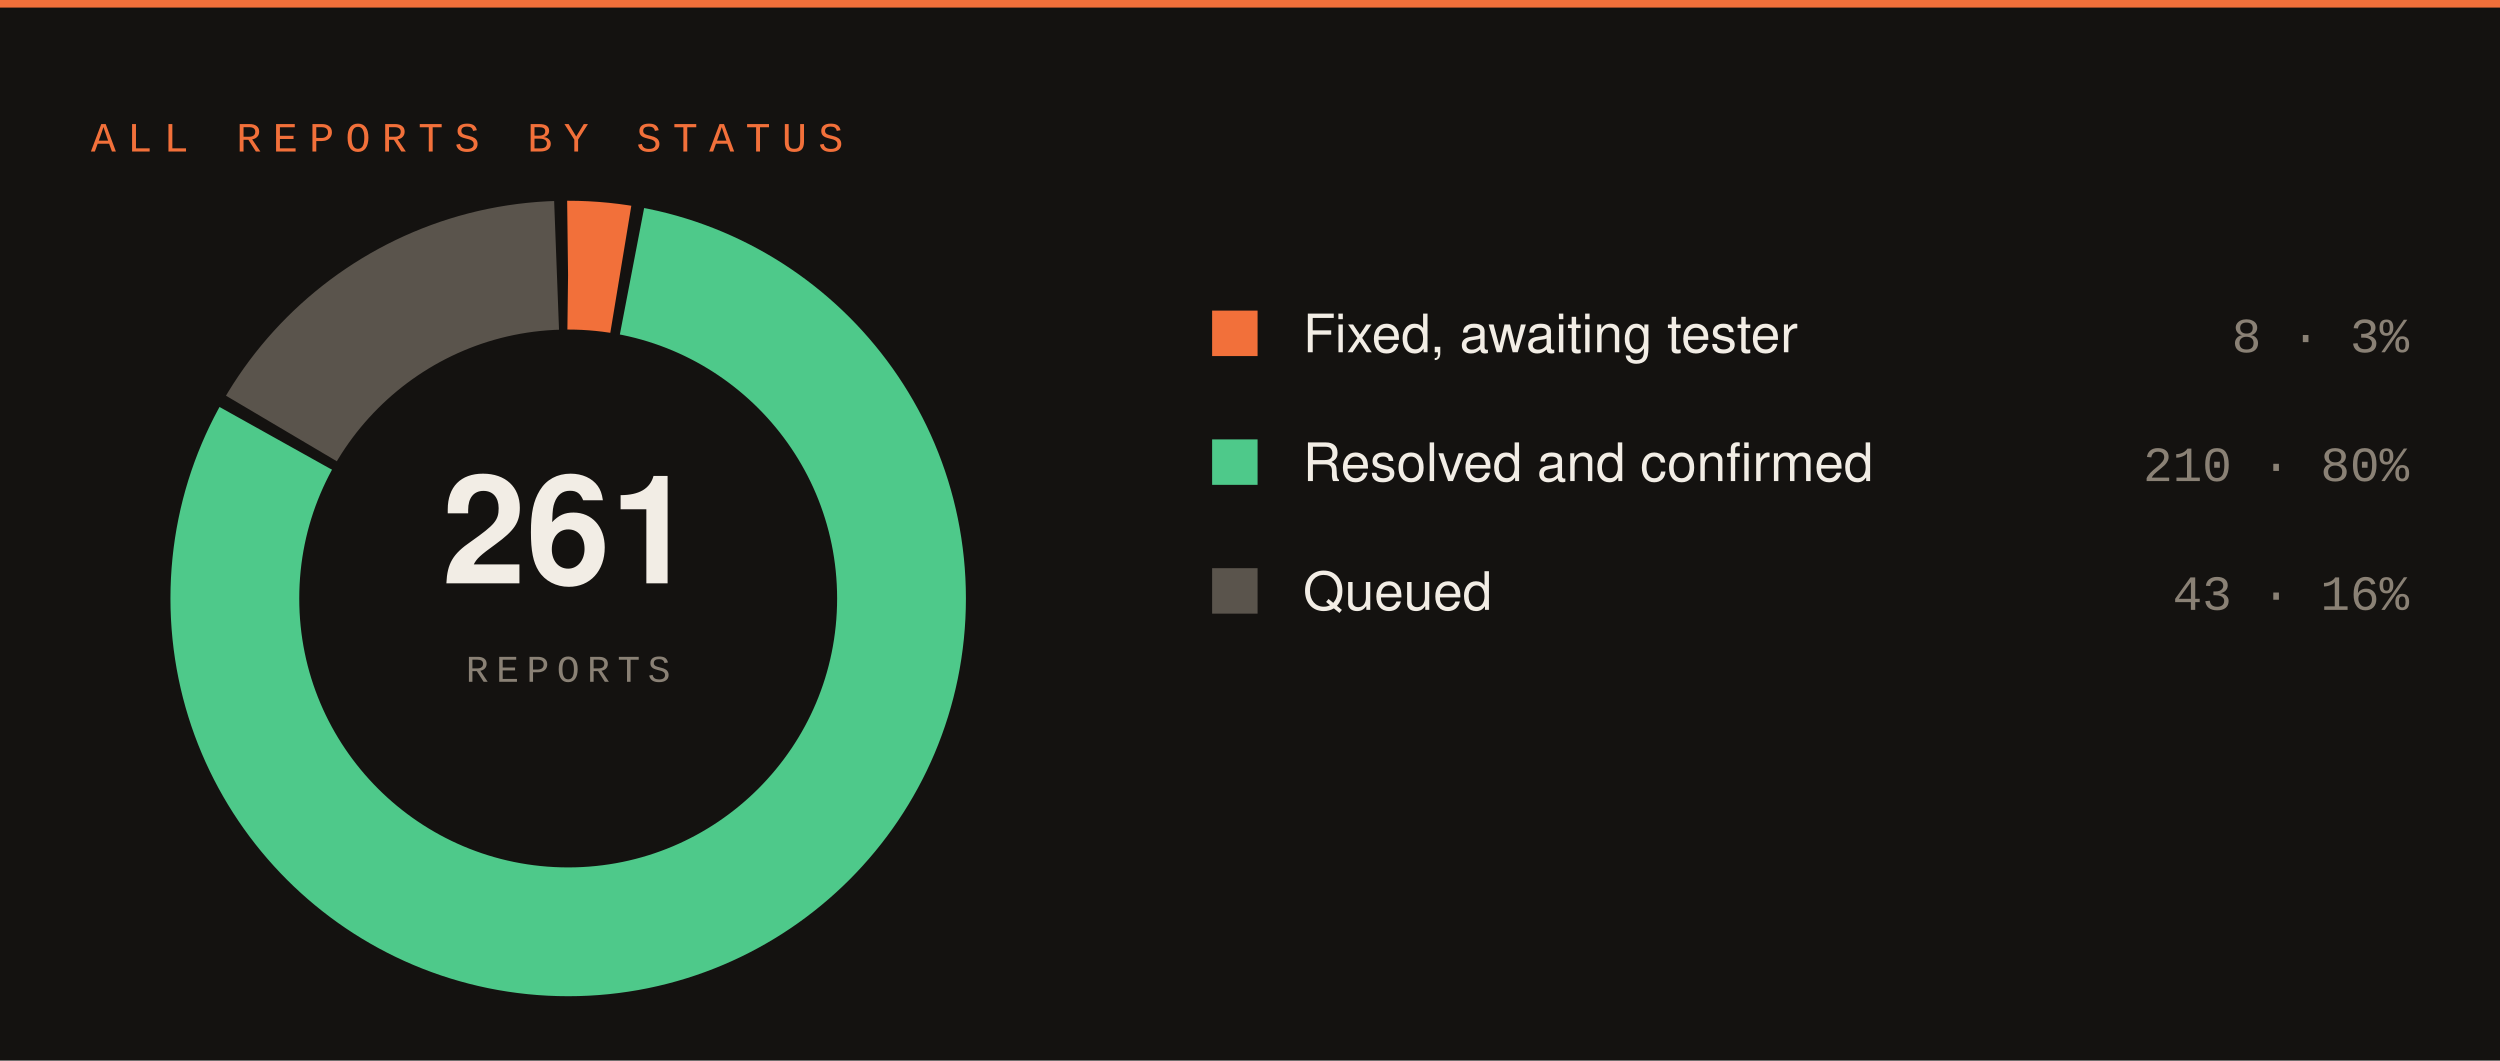
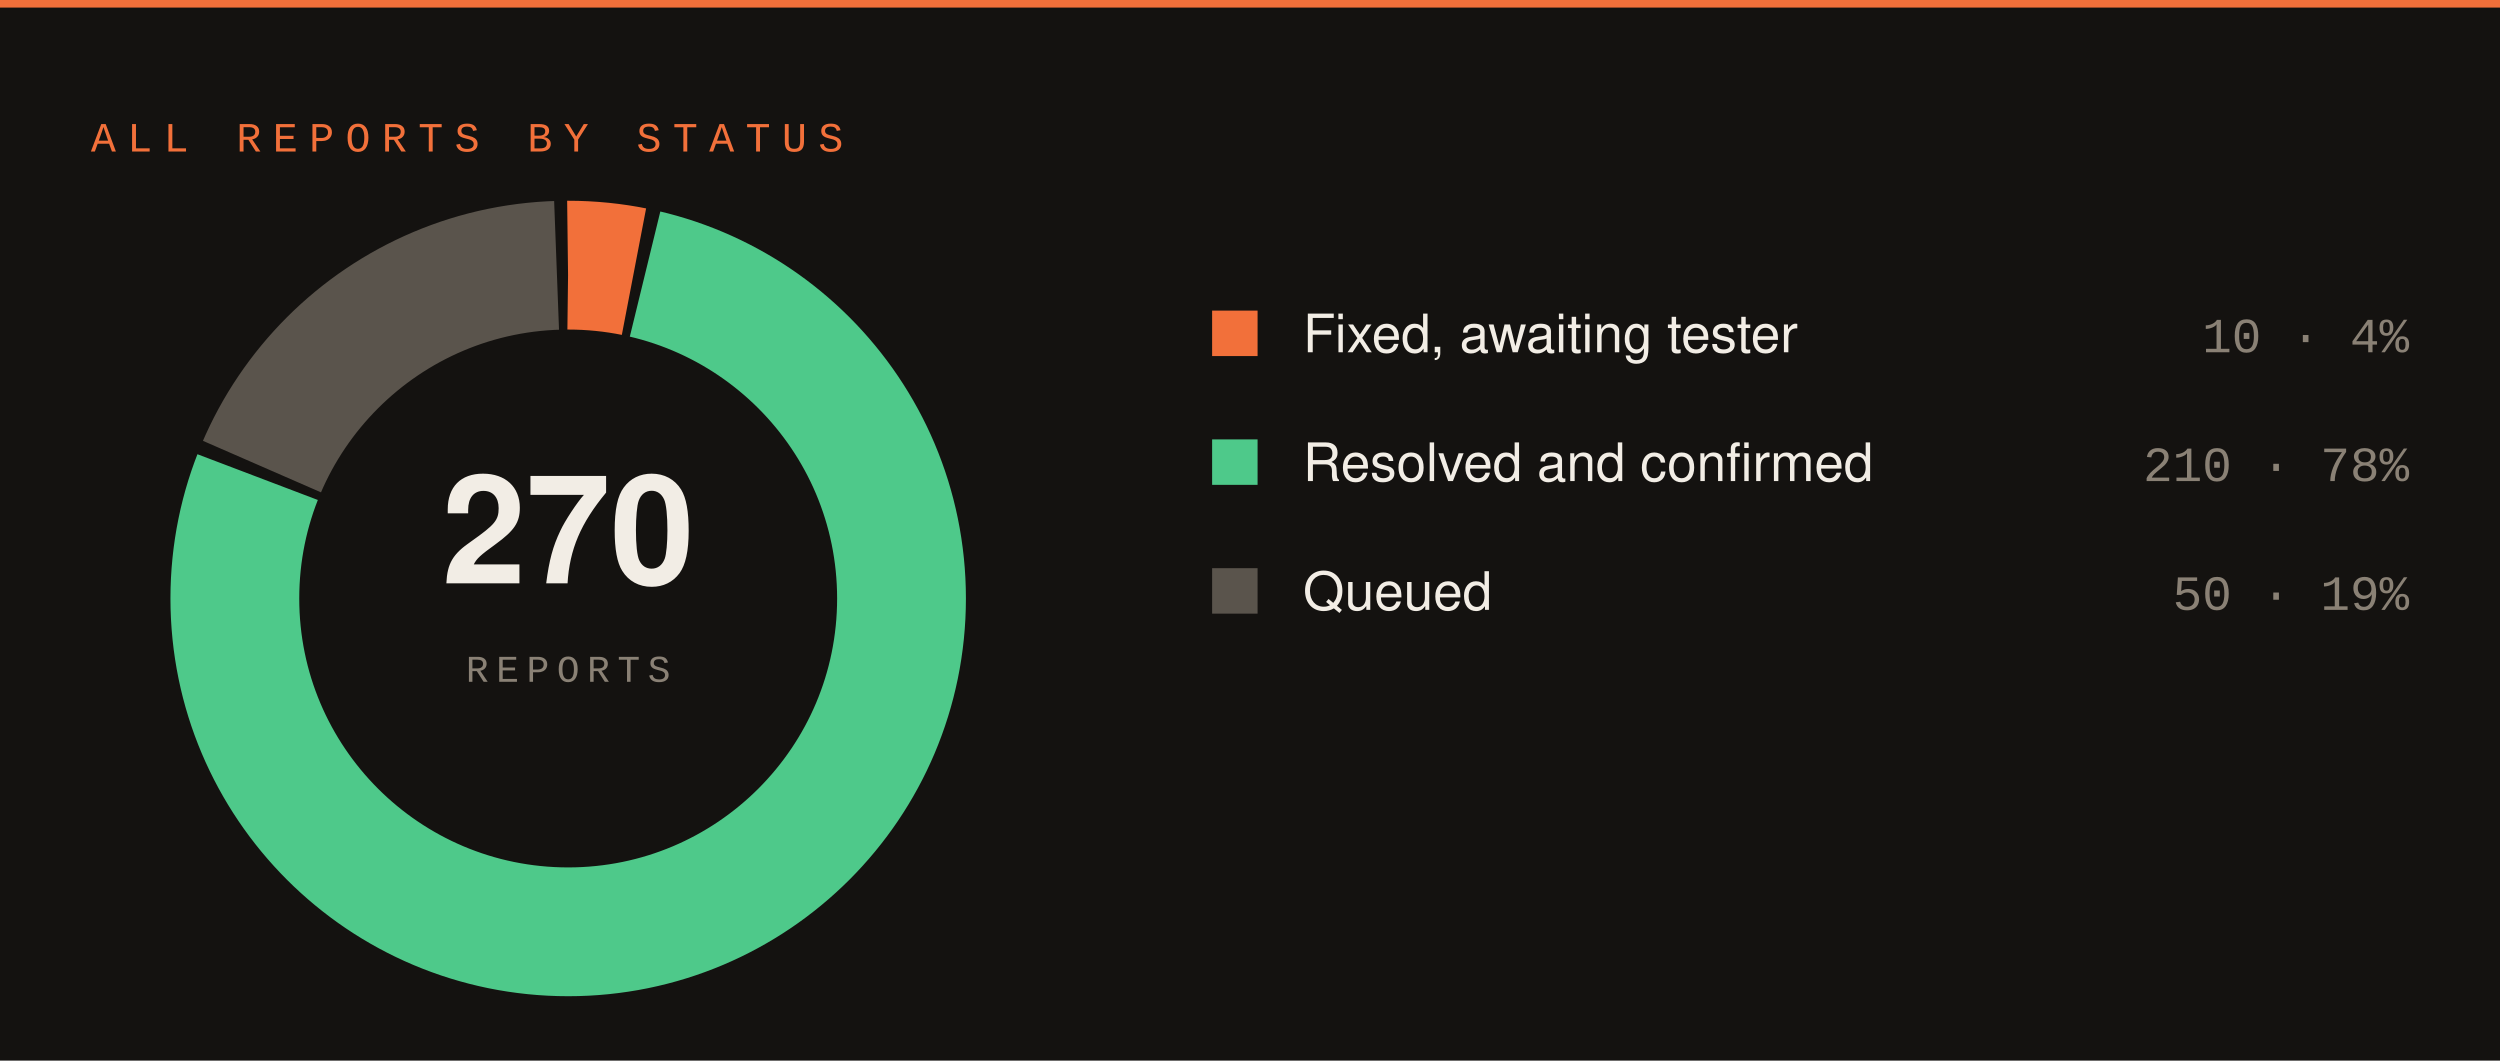
<svg xmlns="http://www.w3.org/2000/svg" width="660" height="280" viewBox="0 0 660 280">
  <rect width="660" height="280" fill="#141210" />
  <rect x="0" y="0" width="660" height="2" fill="#f2703a" />
  <text x="24" y="40" font-family="SFMono-Regular,Consolas,Liberation Mono,monospace" font-size="11" letter-spacing="3" fill="#f2703a">ALL REPORTS BY STATUS</text>
-   <circle cx="150" cy="158" r="88" fill="none" stroke="#f2703a" stroke-width="34" stroke-dasharray="13.95 538.97" stroke-dashoffset="-0.00" transform="rotate(-90 150 158)" />
-   <circle cx="150" cy="158" r="88" fill="none" stroke="#4ec98a" stroke-width="34" stroke-dasharray="441.88 111.04" stroke-dashoffset="-16.95" transform="rotate(-90 150 158)" />
-   <circle cx="150" cy="158" r="88" fill="none" stroke="#5a544c" stroke-width="34" stroke-dasharray="88.09 464.83" stroke-dashoffset="-461.83" transform="rotate(-90 150 158)" />
-   <text x="150" y="154" font-family="-apple-system,Segoe UI,Helvetica,Arial,sans-serif" font-size="40" font-weight="700" fill="#f2ede5" text-anchor="middle">261</text>
+   <circle cx="150" cy="158" r="88" fill="none" stroke="#f2703a" stroke-width="34" stroke-dasharray="17.48 535.44" stroke-dashoffset="-0.00" transform="rotate(-90 150 158)" />
+   <circle cx="150" cy="158" r="88" fill="none" stroke="#4ec98a" stroke-width="34" stroke-dasharray="427.05 125.87" stroke-dashoffset="-20.48" transform="rotate(-90 150 158)" />
+   <circle cx="150" cy="158" r="88" fill="none" stroke="#5a544c" stroke-width="34" stroke-dasharray="99.39 453.53" stroke-dashoffset="-450.53" transform="rotate(-90 150 158)" />
+   <text x="150" y="154" font-family="-apple-system,Segoe UI,Helvetica,Arial,sans-serif" font-size="40" font-weight="700" fill="#f2ede5" text-anchor="middle">270</text>
  <text x="150" y="180" font-family="SFMono-Regular,Consolas,Liberation Mono,monospace" font-size="10" letter-spacing="2" fill="#8a8175" text-anchor="middle">REPORTS</text>
  <rect x="320" y="82" width="12" height="12" fill="#f2703a" />
  <text x="344" y="93" font-family="-apple-system,Segoe UI,Helvetica,Arial,sans-serif" font-size="14" fill="#f2ede5">Fixed, awaiting tester</text>
-   <text x="636" y="93" font-family="SFMono-Regular,Consolas,Liberation Mono,monospace" font-size="13" fill="#8a8175" text-anchor="end">8 · 3%</text>
+   <text x="636" y="93" font-family="SFMono-Regular,Consolas,Liberation Mono,monospace" font-size="13" fill="#8a8175" text-anchor="end">10 · 4%</text>
  <rect x="320" y="116" width="12" height="12" fill="#4ec98a" />
  <text x="344" y="127" font-family="-apple-system,Segoe UI,Helvetica,Arial,sans-serif" font-size="14" fill="#f2ede5">Resolved and confirmed</text>
-   <text x="636" y="127" font-family="SFMono-Regular,Consolas,Liberation Mono,monospace" font-size="13" fill="#8a8175" text-anchor="end">210 · 80%</text>
+   <text x="636" y="127" font-family="SFMono-Regular,Consolas,Liberation Mono,monospace" font-size="13" fill="#8a8175" text-anchor="end">210 · 78%</text>
  <rect x="320" y="150" width="12" height="12" fill="#5a544c" />
  <text x="344" y="161" font-family="-apple-system,Segoe UI,Helvetica,Arial,sans-serif" font-size="14" fill="#f2ede5">Queued</text>
-   <text x="636" y="161" font-family="SFMono-Regular,Consolas,Liberation Mono,monospace" font-size="13" fill="#8a8175" text-anchor="end">43 · 16%</text>
+   <text x="636" y="161" font-family="SFMono-Regular,Consolas,Liberation Mono,monospace" font-size="13" fill="#8a8175" text-anchor="end">50 · 19%</text>
</svg>
